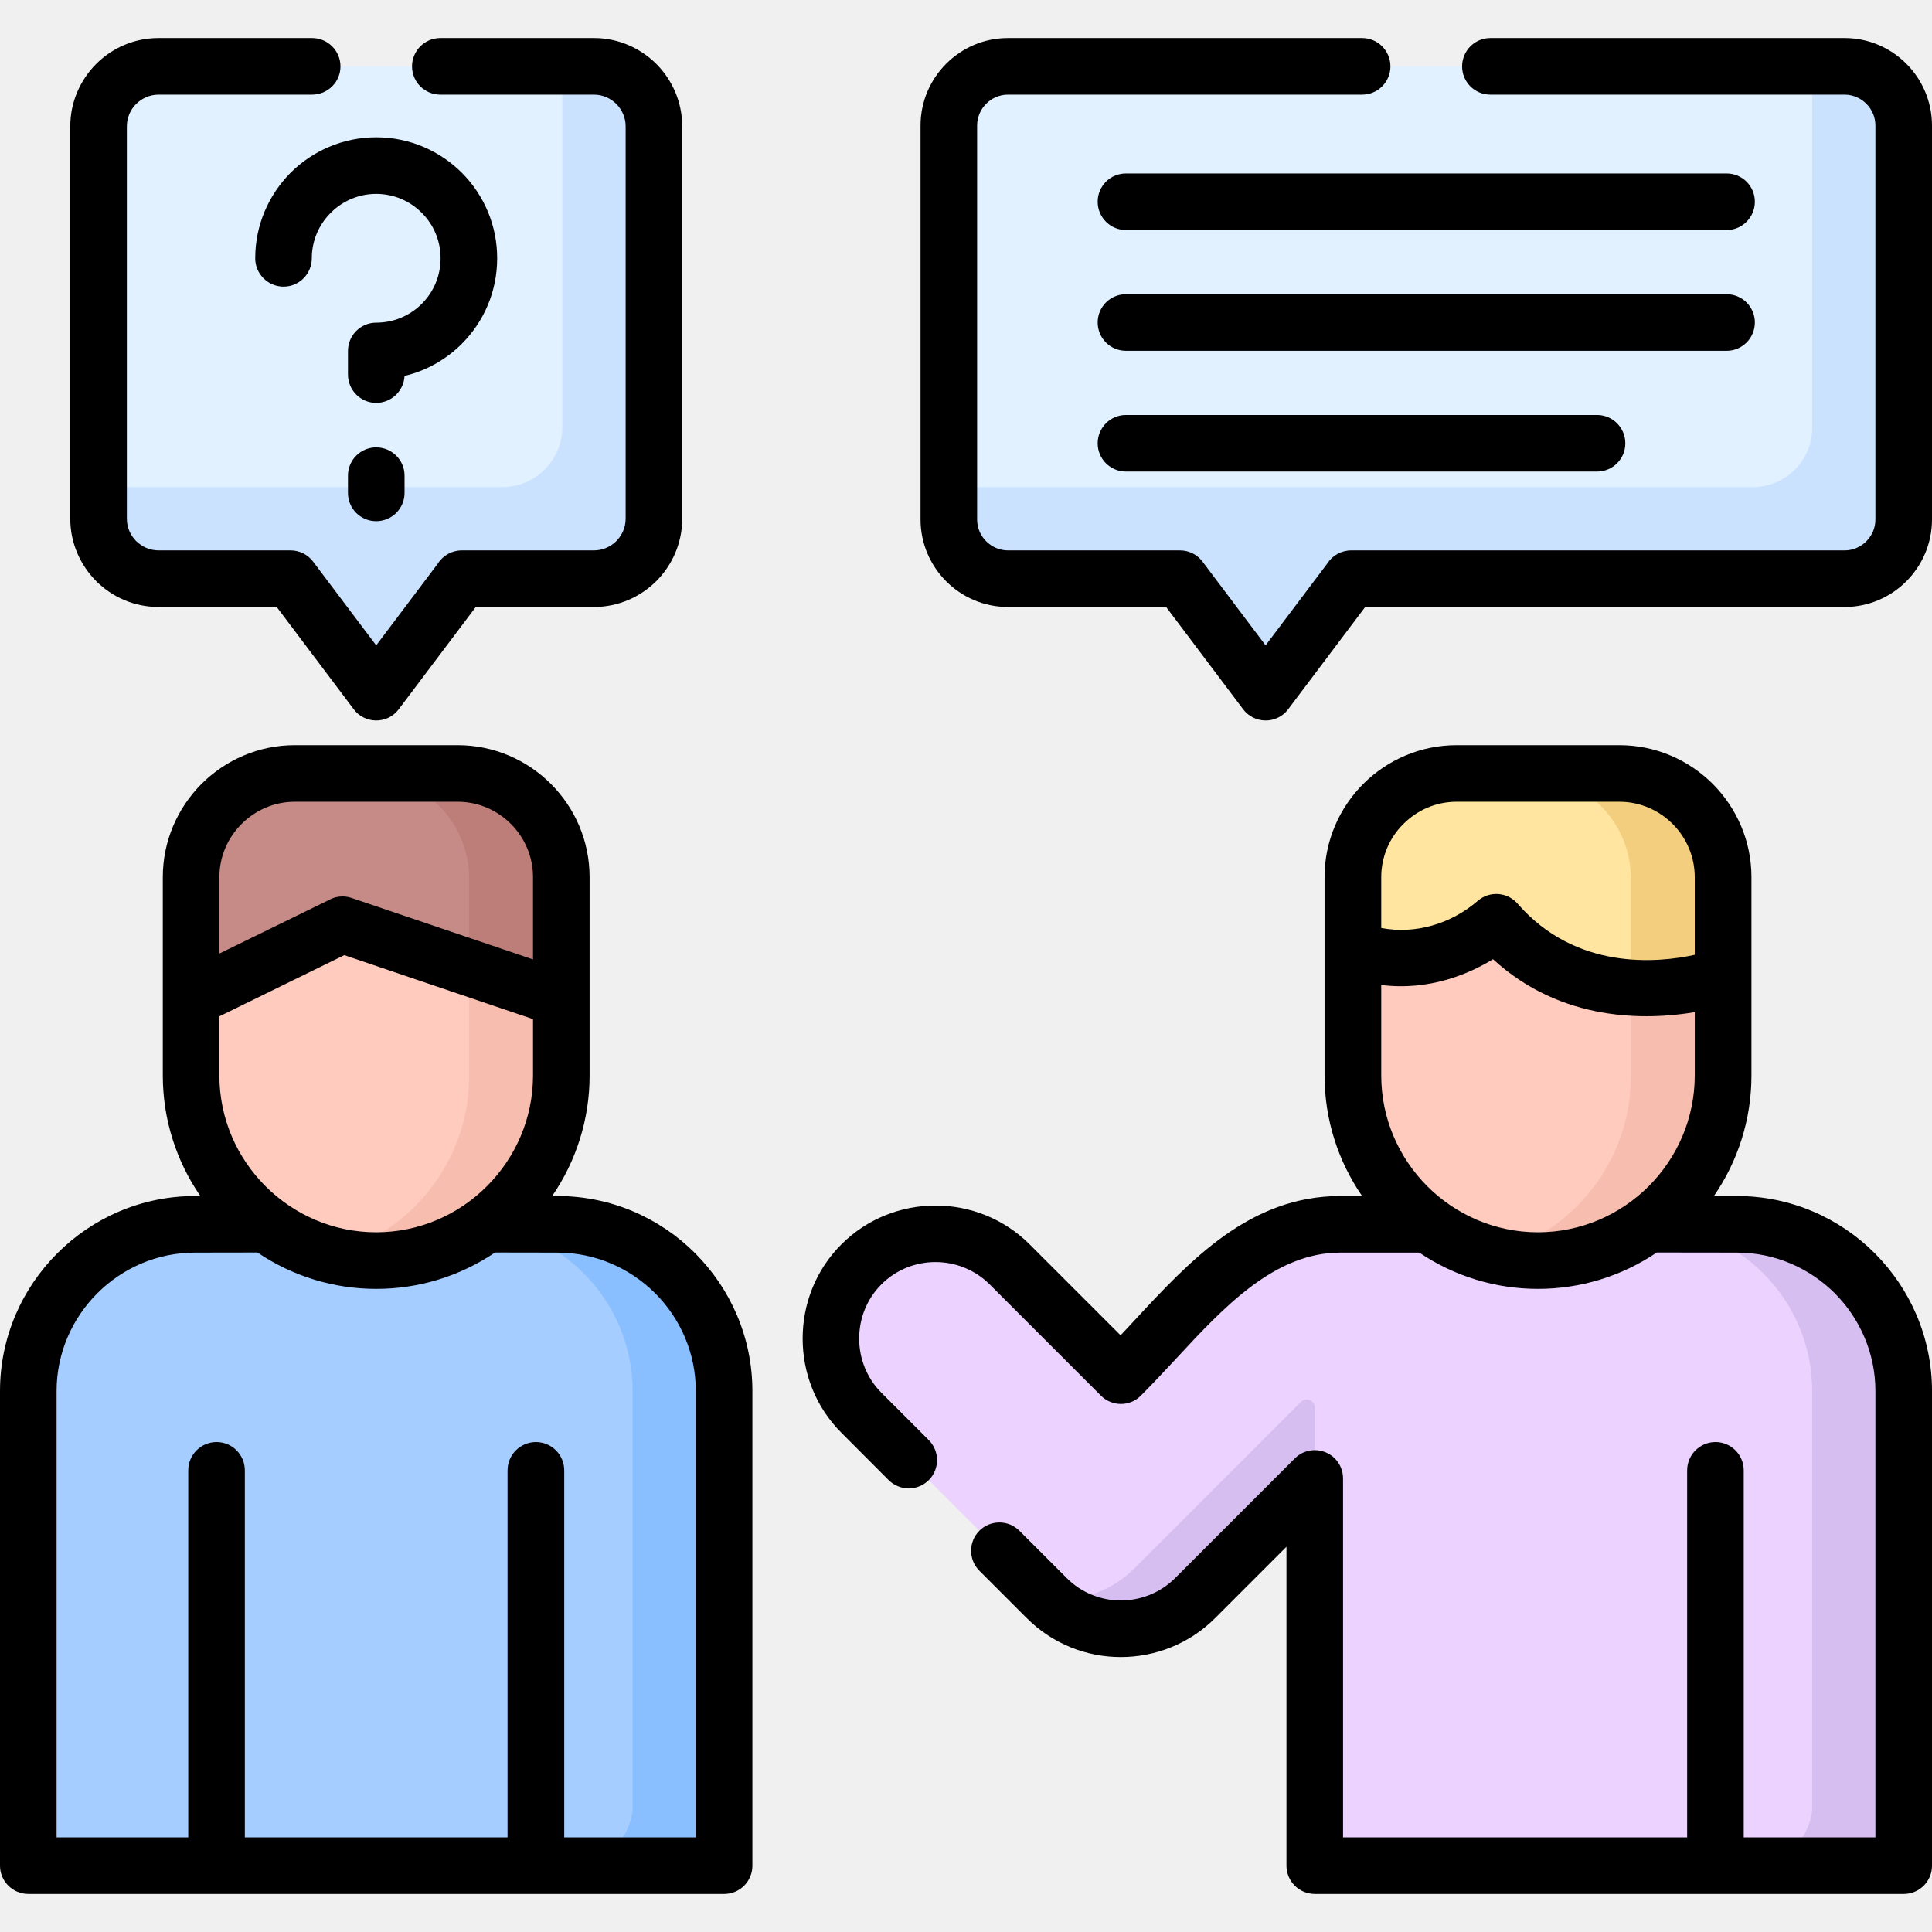
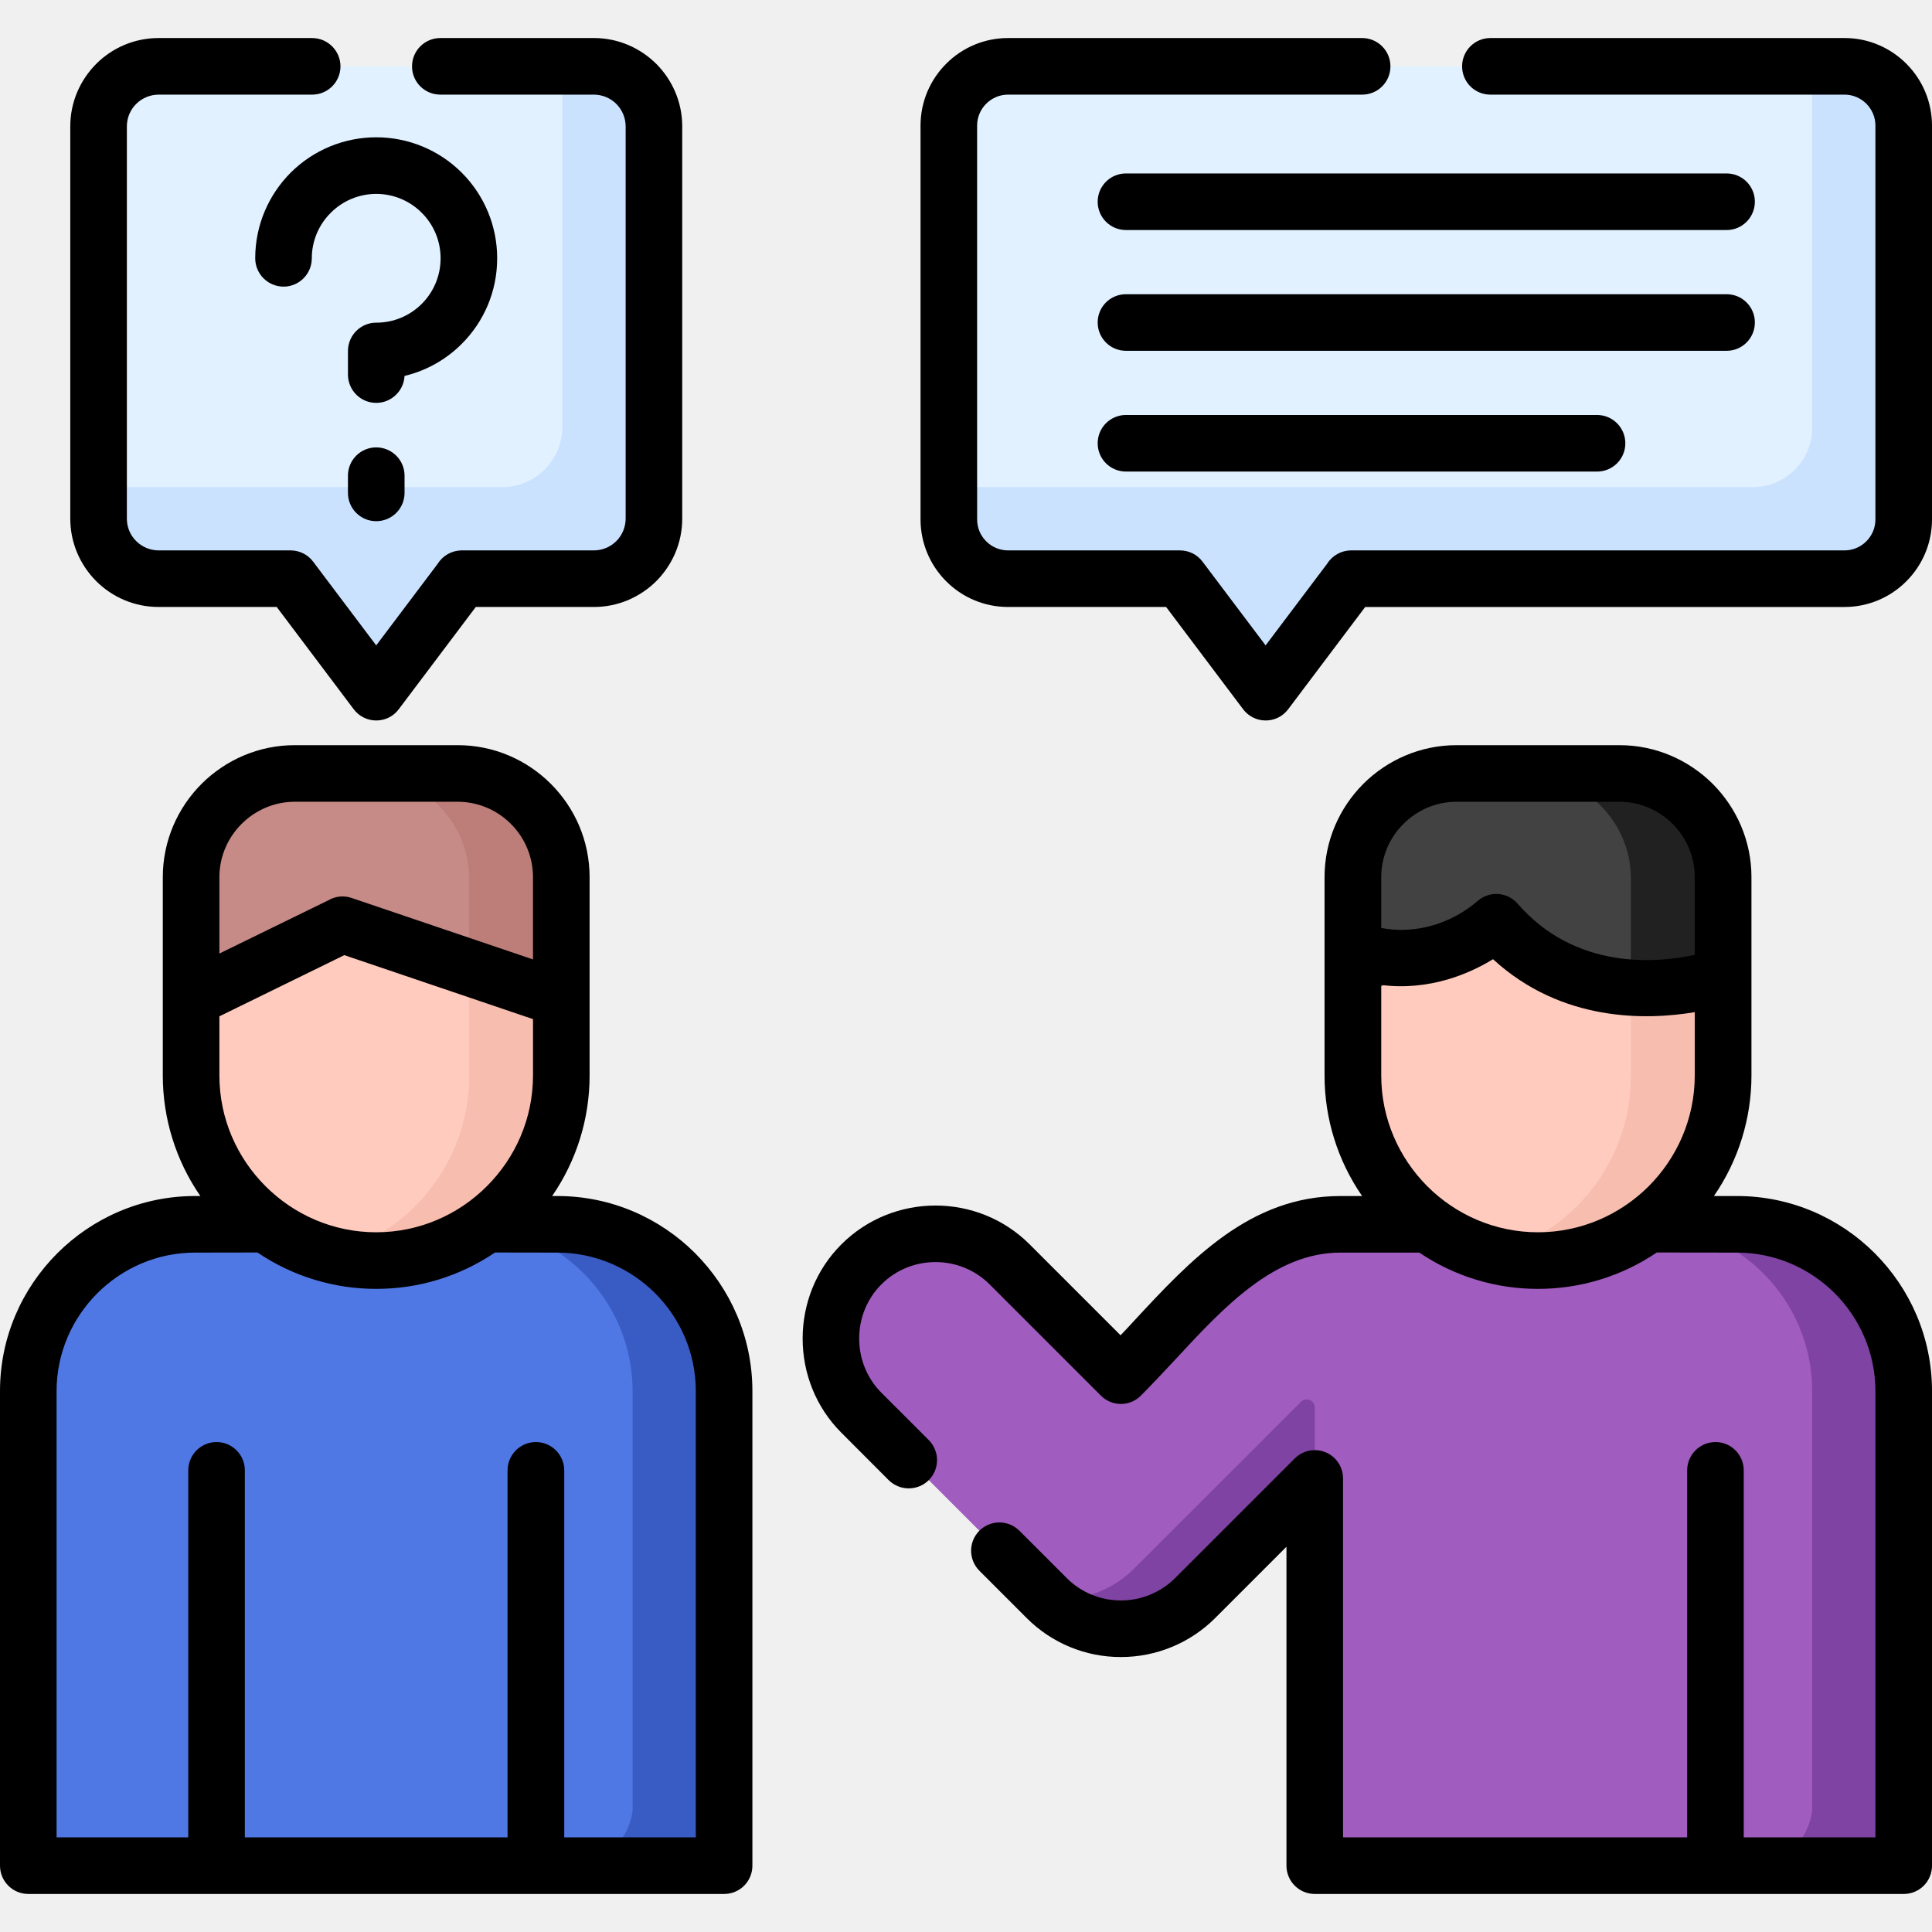
- <svg xmlns="http://www.w3.org/2000/svg" height="512" width="512">
-   <g clip-rule="evenodd" fill-rule="evenodd">
-     <path d="M460.324 324.442h-105.11c-23.84 0-39.544 20.835-55.39 37.304-1.7 1.672-3.515 1.927-5.584 0l-26.675-26.674c-10.8-10.8-28.488-10.8-39.288 0-10.829 10.829-10.829 28.517 0 39.316l49.125 49.125c10.97 10.97 28.658 10.659 39.316 0l31.721-31.719v88.072c.935 7.597 6.944 13.607 14.542 14.57h126.965c7.597-.963 13.606-6.973 14.57-14.57V368.635c.001-24.293-19.899-44.193-44.192-44.193z" fill="#ebd2ff" />
-     <path d="M191.908 479.866V368.635c0-24.293-19.899-44.192-44.193-44.192H51.677c-24.294 0-44.164 19.899-44.164 44.192v111.231c.935 7.597 6.944 13.607 14.541 14.57h155.284c7.597-.963 13.606-6.973 14.57-14.57z" fill="#a5cdff" />
-     <path d="M42.011 17.592h115.4c8.73 0 15.874 7.144 15.874 15.874v104.003c0 8.731-7.144 15.874-15.874 15.874h-35.036l-17.349 23.074c-3.657 4.847-6.917 4.932-10.63 0l-17.377-23.074H42.011c-8.76 0-15.903-7.143-15.903-15.874V33.466c-.001-8.731 7.143-15.874 15.903-15.874z" fill="#e1f1ff" />
-     <path d="M149.02 17.592h8.391c8.73 0 15.874 7.144 15.874 15.874v104.003c0 8.731-7.144 15.874-15.874 15.874h-35.036l-17.349 23.074c-3.657 4.847-6.917 4.932-10.63 0l-17.377-23.074H42.011c-8.76 0-15.903-7.143-15.903-15.874v-8.391h107.038c8.731 0 15.874-7.143 15.874-15.874z" fill="#cbe2ff" />
-     <path d="M267.112 17.592H488.84c8.617 0 15.676 7.059 15.676 15.676v104.4c0 8.618-7.059 15.676-15.676 15.676H358.077l-17.349 23.074c-3.288 4.337-6.888 4.96-10.63 0l-17.377-23.074h-45.609c-8.617 0-15.676-7.058-15.676-15.676v-104.4c0-8.618 7.059-15.676 15.676-15.676z" fill="#e1f1ff" />
-     <path d="M456.469 285.183c0 26.901-21.997 48.869-48.898 48.869-26.872 0-48.869-21.968-48.869-48.869v-52.384c0-15.052 12.302-27.354 27.354-27.354h43.059c15.052 0 27.354 12.302 27.354 27.354z" fill="#ffcbbe" />
-     <path d="M358.701 232.798v32.145l33.42-16.356c4.508-2.239 8.873-2.438 13.436-.879l50.911 17.235v-32.145c0-15.052-12.303-27.354-27.354-27.354h-43.059c-15.052 0-27.354 12.303-27.354 27.354z" fill="#ffe5a0" />
-     <path d="M148.594 285.183c0 26.873-21.996 48.869-48.897 48.869-26.873 0-48.87-21.968-48.87-48.869v-52.384c0-15.052 12.303-27.354 27.355-27.354h43.059c15.024 0 27.354 12.302 27.354 27.354v52.384z" fill="#ffcbbe" />
-     <path d="M50.826 232.798v19.049c13.776 5.102 25.285.793 31.919-2.948 5.13-2.948 5.98-3.515 11.083.963 23.471 20.551 54.766 9.127 54.766 9.127v-26.192c0-15.052-12.33-27.354-27.354-27.354H78.181c-15.052.001-27.355 12.304-27.355 27.355z" fill="#c68b87" />
-     <path d="M412.333 324.442a48.541 48.541 0 01-16.896 8.079c3.885 1.02 7.966 1.53 12.133 1.53a48.467 48.467 0 0029.027-9.609c12.048-8.929 19.871-23.216 19.871-39.26v-20.239l-24.265-8.221v28.46c.001 16.045-7.823 30.331-19.87 39.26z" fill="#f7beaf" />
-     <path d="M432.204 232.798v23.924l24.265 8.221v-32.145c0-15.052-12.303-27.354-27.354-27.354H404.85c15.023 0 27.354 12.303 27.354 27.354z" fill="#f2ce7e" />
-     <path d="M124.329 262.023v23.159c0 16.044-7.852 30.331-19.871 39.26a48.545 48.545 0 01-16.895 8.079c3.884 1.02 7.966 1.53 12.133 1.53 10.856 0 20.892-3.571 29.027-9.609 12.019-8.929 19.87-23.216 19.87-39.26V258.99c.001 0-10.714 3.912-24.264 3.033z" fill="#f7beaf" />
-     <path d="M96.946 205.444c15.052 0 27.383 12.302 27.383 27.354v29.225c13.55.879 24.265-3.033 24.265-3.033v-26.192c0-15.052-12.33-27.354-27.354-27.354z" fill="#bd7d79" />
-     <path d="M167.644 368.635v111.231c-.964 7.597-6.974 13.607-14.57 14.57h24.265c7.597-.963 13.606-6.973 14.57-14.57V368.635c0-24.293-19.899-44.192-44.193-44.192h-18.991c-.114.113-.256.198-.369.284 22.024 2.465 39.288 21.259 39.288 43.908z" fill="#8abfff" />
-     <path d="M480.252 368.635v111.231c-.964 7.597-6.974 13.607-14.57 14.57h24.265c7.597-.963 13.606-6.973 14.57-14.57V368.635c0-24.293-19.899-44.192-44.192-44.192h-23.727c24.066.311 43.654 20.069 43.654 44.192zM300.59 415.661c-6.321 6.35-14.882 8.958-23.046 7.994 10.97 10.828 28.573 10.459 39.175-.142l31.721-31.719V373.028c-.029-2.041-2.58-3.033-4.054-1.134z" fill="#d7bef0" />
-     <path d="M251.436 129.079v8.589c0 8.618 7.059 15.676 15.676 15.676h45.609l17.377 23.074c3.742 4.96 7.342 4.337 10.63 0l17.349-23.074h130.764c8.617 0 15.676-7.058 15.676-15.676v-104.4c0-8.617-7.059-15.676-15.676-15.676h-8.589v95.812c0 8.617-7.059 15.675-15.676 15.675z" fill="#cbe2ff" />
+ <svg xmlns="http://www.w3.org/2000/svg" width="231" height="231" fill="none">
+   <g clip-path="url(#clip0)">
+     <path fill-rule="evenodd" clip-rule="evenodd" d="M207.685 146.379h-47.422c-10.756 0-17.842 9.4-24.991 16.831-.767.754-1.586.869-2.519 0l-12.035-12.035c-4.873-4.873-12.853-4.873-17.726 0-4.886 4.886-4.886 12.866 0 17.738l22.164 22.164c4.949 4.95 12.93 4.809 17.738 0l14.312-14.311v39.736a7.574 7.574 0 006.561 6.574h57.283a7.6 7.6 0 006.573-6.574v-50.184c.001-10.961-8.977-19.939-19.938-19.939z" fill="#A05CBF" />
+     <path fill-rule="evenodd" clip-rule="evenodd" d="M86.584 216.502v-50.184c0-10.961-8.978-19.938-19.94-19.938H23.316c-10.96 0-19.925 8.977-19.925 19.938v50.184a7.574 7.574 0 006.56 6.574h70.06a7.6 7.6 0 006.573-6.574z" fill="#4F78E5" />
+     <path fill-rule="evenodd" clip-rule="evenodd" d="M18.954 7.937H71.02c3.94 0 7.162 3.223 7.162 7.162v46.923c0 3.94-3.223 7.162-7.162 7.162H55.212l-7.827 10.41c-1.65 2.187-3.121 2.226-4.796 0l-7.84-10.41H18.954c-3.952 0-7.175-3.223-7.175-7.162V15.1c0-3.94 3.223-7.162 7.175-7.162z" fill="#E1F1FF" />
+     <path fill-rule="evenodd" clip-rule="evenodd" d="M67.234 7.937h3.785c3.94 0 7.162 3.223 7.162 7.162v46.923c0 3.94-3.223 7.162-7.162 7.162H55.212l-7.827 10.41c-1.65 2.187-3.121 2.226-4.796 0l-7.84-10.41H18.954c-3.952 0-7.175-3.223-7.175-7.162v-3.786h48.293c3.939 0 7.162-3.222 7.162-7.161V7.937z" fill="#CBE2FF" />
+     <path fill-rule="evenodd" clip-rule="evenodd" d="M120.513 7.937h100.038c3.888 0 7.072 3.185 7.072 7.073v47.102c0 3.888-3.184 7.072-7.072 7.072h-58.997l-7.827 10.41c-1.484 1.958-3.108 2.239-4.796 0l-7.84-10.41h-20.578c-3.887 0-7.072-3.184-7.072-7.072V15.01c0-3.889 3.185-7.073 7.072-7.073z" fill="#E1F1FF" />
+     <path fill-rule="evenodd" clip-rule="evenodd" d="M205.946 128.667c0 12.137-9.924 22.048-22.061 22.048-12.124 0-22.049-9.911-22.049-22.048v-23.635c0-6.79 5.551-12.341 12.342-12.341h19.427c6.791 0 12.341 5.55 12.341 12.341v23.635z" fill="#FFCBBE" />
+     <path fill-rule="evenodd" clip-rule="evenodd" d="M161.836 105.032v14.503l15.078-7.38c2.034-1.01 4.003-1.1 6.062-.396l22.97 7.776v-14.503c0-6.791-5.551-12.341-12.342-12.341h-19.427c-6.791 0-12.341 5.55-12.341 12.341z" fill="#424242" />
+     <path fill-rule="evenodd" clip-rule="evenodd" d="M67.041 128.667c0 12.124-9.924 22.048-22.06 22.048-12.125 0-22.05-9.911-22.05-22.048v-23.635c0-6.79 5.552-12.341 12.342-12.341H54.7c6.779 0 12.342 5.55 12.342 12.341v23.635z" fill="#FFCBBE" />
+     <path fill-rule="evenodd" clip-rule="evenodd" d="M22.931 105.032v8.594c6.216 2.302 11.408.358 14.401-1.33 2.315-1.33 2.698-1.586 5 .435 10.59 9.272 24.71 4.118 24.71 4.118v-11.818c0-6.79-5.564-12.34-12.342-12.34H35.273c-6.791 0-12.342 5.55-12.342 12.341z" fill="#C68B87" />
+     <path fill-rule="evenodd" clip-rule="evenodd" d="M186.033 146.379a21.894 21.894 0 01-7.623 3.645c1.753.46 3.594.69 5.474.69 4.898 0 9.439-1.611 13.096-4.335 5.436-4.028 8.966-10.474 8.966-17.713v-9.131l-10.948-3.709v12.84c0 7.239-3.53 13.685-8.965 17.713z" fill="#F7BEAF" />
+     <path fill-rule="evenodd" clip-rule="evenodd" d="M194.998 105.032v10.794l10.948 3.709v-14.503c0-6.791-5.551-12.341-12.341-12.341h-10.948c6.778 0 12.341 5.55 12.341 12.341z" fill="#212121" />
+     <path fill-rule="evenodd" clip-rule="evenodd" d="M56.094 118.217v10.449c0 7.239-3.543 13.685-8.965 17.713a21.898 21.898 0 01-7.623 3.645c1.752.46 3.594.69 5.474.69 4.898 0 9.426-1.611 13.096-4.335 5.423-4.028 8.965-10.474 8.965-17.713v-11.817s-4.834 1.765-10.947 1.368z" fill="#F7BEAF" />
+     <path fill-rule="evenodd" clip-rule="evenodd" d="M43.74 92.69c6.79 0 12.354 5.55 12.354 12.342v13.185c6.113.397 10.947-1.368 10.947-1.368v-11.817c0-6.791-5.563-12.341-12.34-12.341H43.738z" fill="#BD7D79" />
+     <path fill-rule="evenodd" clip-rule="evenodd" d="M75.636 166.318v50.184a7.6 7.6 0 01-6.573 6.574H80.01a7.6 7.6 0 006.574-6.574v-50.184c0-10.961-8.978-19.938-19.939-19.938h-8.568c-.051.05-.115.089-.166.128 9.936 1.112 17.725 9.591 17.725 19.81z" fill="#395BC4" />
+     <path fill-rule="evenodd" clip-rule="evenodd" d="M216.676 166.318v50.184a7.6 7.6 0 01-6.573 6.574h10.947a7.6 7.6 0 006.574-6.574v-50.184c0-10.961-8.978-19.938-19.938-19.938h-10.705c10.858.14 19.695 9.054 19.695 19.938zM135.618 187.535c-2.852 2.865-6.715 4.041-10.398 3.606 4.949 4.886 12.891 4.719 17.675-.064l14.311-14.311V168.3c-.013-.921-1.164-1.369-1.829-.512l-19.759 19.747z" fill="#7F43A4" />
+     <path fill-rule="evenodd" clip-rule="evenodd" d="M113.441 58.237v3.875c0 3.888 3.185 7.072 7.072 7.072h20.578l7.84 10.41c1.688 2.239 3.312 1.958 4.796 0l7.827-10.41h58.997c3.888 0 7.073-3.184 7.073-7.072V15.01c0-3.888-3.185-7.073-7.073-7.073h-3.875v43.228c0 3.887-3.185 7.072-7.072 7.072h-96.163z" fill="#CBE2FF" />
+     <path d="M169.701 149.768h-9.438c-7.879 0-13.94 6.523-19.696 12.738-1.458 1.56-2.89 3.095-4.156 4.361a3.366 3.366 0 01-4.783 0l-13.302-13.301c-3.568-3.555-9.387-3.555-12.942 0-3.543 3.543-3.543 9.413 0 12.956l5.666 5.665a3.39 3.39 0 010 4.784 3.406 3.406 0 01-4.797 0l-5.652-5.666c-6.177-6.164-6.177-16.357 0-22.522 6.19-6.19 16.319-6.19 22.509 0l10.871 10.871c.563-.588 1.1-1.164 1.637-1.752 6.74-7.264 13.838-14.899 24.645-14.899h2.597a25.35 25.35 0 01-4.49-14.413v-23.711c0-4.349 1.778-8.288 4.63-11.153 2.865-2.851 6.804-4.63 11.153-4.63h19.478c4.348 0 8.287 1.778 11.152 4.63 2.852 2.865 4.63 6.804 4.63 11.153v23.711a25.365 25.365 0 01-4.489 14.413h2.763c6.42 0 12.252 2.622 16.472 6.842 4.22 4.233 6.842 10.053 6.842 16.473v56.758a3.373 3.373 0 01-3.376 3.376h-70.419a3.384 3.384 0 01-3.39-3.376v-38.137l-8.53 8.53a15.928 15.928 0 01-11.28 4.655 15.835 15.835 0 01-11.242-4.655l-5.666-5.666a3.389 3.389 0 010-4.783 3.39 3.39 0 014.784 0l5.666 5.665a9.099 9.099 0 006.458 2.673 9.188 9.188 0 006.497-2.673l14.311-14.31a3.388 3.388 0 014.784 0c.651.665.984 1.522.984 2.391v42.92h41.143v-43.879a3.395 3.395 0 013.389-3.389 3.383 3.383 0 013.377 3.389v43.879h15.744v-53.369c0-4.54-1.868-8.684-4.86-11.689-3.006-2.993-7.137-4.86-11.689-4.86l-9.592-.013a25.273 25.273 0 01-14.209 4.349 25.27 25.27 0 01-14.184-4.336zM63.729 121.85l-22.56-7.648-14.938 7.315v7.073c0 5.154 2.11 9.834 5.512 13.236 3.402 3.402 8.083 5.512 13.238 5.512 5.153 0 9.847-2.11 13.236-5.512 3.402-3.402 5.512-8.082 5.512-13.236v-6.74zm-37.498-7.84l13.033-6.369a3.347 3.347 0 012.762-.282l21.703 7.354v-9.835a8.98 8.98 0 00-2.647-6.369 8.982 8.982 0 00-6.356-2.647H35.235c-2.469 0-4.72 1.023-6.357 2.66a8.98 8.98 0 00-2.647 6.356v9.132zm176.402 7.008c-5.729.959-15.884 1.228-24.12-6.33-2.775 1.701-7.546 3.811-13.365 3.082v10.82c0 5.154 2.11 9.834 5.499 13.236 3.402 3.402 8.096 5.512 13.237 5.512 5.154 0 9.848-2.11 13.25-5.512 3.389-3.402 5.499-8.082 5.499-13.236v-7.572zm-37.485-10.064c4.131.792 8.39-.525 11.549-3.249a3.378 3.378 0 014.758.346c6.995 8.044 16.805 7.072 21.178 6.113v-9.285a8.982 8.982 0 00-2.647-6.37 8.98 8.98 0 00-6.356-2.647h-19.478a8.942 8.942 0 00-6.357 2.66 8.93 8.93 0 00-2.647 6.357v6.075zM70.495 128.59a25.35 25.35 0 01-4.477 14.413h.627c6.42 0 12.252 2.622 16.473 6.842 4.22 4.233 6.842 10.053 6.842 16.473v56.758a3.373 3.373 0 01-3.376 3.376H3.39A3.384 3.384 0 010 223.076v-56.758c0-6.42 2.623-12.24 6.856-16.473 4.22-4.22 10.052-6.842 16.46-6.842h.639a25.36 25.36 0 01-4.49-14.413v-23.711c0-4.349 1.778-8.288 4.63-11.153 2.865-2.851 6.804-4.63 11.14-4.63h19.49c4.35 0 8.288 1.778 11.14 4.63 2.865 2.865 4.63 6.804 4.63 11.153v23.711zm-11.306 21.166a25.27 25.27 0 01-14.209 4.348 25.26 25.26 0 01-14.196-4.348l-7.47.012c-4.54 0-8.683 1.868-11.676 4.86-3.005 3.006-4.873 7.15-4.873 11.69v53.369H22.51v-43.88a3.387 3.387 0 013.389-3.389 3.384 3.384 0 013.376 3.389v43.88h31.41v-43.88a3.395 3.395 0 013.39-3.389 3.395 3.395 0 013.389 3.389v43.88h15.73v-53.369c0-4.54-1.853-8.684-4.86-11.69-3.005-2.992-7.136-4.86-11.689-4.86l-7.455-.012zM134.62 27.504a3.384 3.384 0 01-3.376-3.389 3.373 3.373 0 013.376-3.376h71.825a3.373 3.373 0 013.376 3.376c0 1.867-1.51 3.39-3.376 3.39H134.62zm0 28.878a3.373 3.373 0 01-3.376-3.376 3.384 3.384 0 013.376-3.39h56.337a3.384 3.384 0 013.376 3.39 3.373 3.373 0 01-3.376 3.377H134.62zm0-14.439a3.376 3.376 0 01-3.376-3.389 3.373 3.373 0 013.376-3.376h71.825a3.373 3.373 0 013.376 3.376c0 1.88-1.51 3.39-3.376 3.39H134.62zM37.281 30.881c0 1.867-1.51 3.39-3.376 3.39a3.395 3.395 0 01-3.39-3.39c0-3.99 1.625-7.61 4.234-10.231a14.475 14.475 0 0110.231-4.234 14.454 14.454 0 0114.465 14.465c0 4.003-1.611 7.61-4.233 10.231a14.398 14.398 0 01-6.842 3.837 3.398 3.398 0 01-3.39 3.223 3.384 3.384 0 01-3.376-3.39V41.97c0-1.867 1.51-3.39 3.377-3.39a7.662 7.662 0 005.447-2.25 7.662 7.662 0 002.251-5.448 7.63 7.63 0 00-2.25-5.436 7.673 7.673 0 00-10.884 0 7.643 7.643 0 00-2.264 5.436zm4.323 25.987a3.373 3.373 0 013.376-3.376c1.867 0 3.39 1.509 3.39 3.376v2.072a3.384 3.384 0 01-3.39 3.376 3.373 3.373 0 01-3.376-3.376v-2.072zm136.589-45.554a3.373 3.373 0 01-3.376-3.377 3.384 3.384 0 013.376-3.39h42.358c2.878 0 5.487 1.177 7.38 3.07A10.441 10.441 0 01231 15.01v47.102c0 2.878-1.176 5.5-3.069 7.392a10.415 10.415 0 01-7.38 3.07h-57.322L154.021 84.8c-1.368 1.829-4.118 1.777-5.436-.064l-9.157-12.163h-18.915a10.41 10.41 0 01-7.379-3.07 10.44 10.44 0 01-3.07-7.392V15.01c0-2.877 1.176-5.5 3.07-7.392a10.411 10.411 0 017.379-3.07h42.358a3.383 3.383 0 013.376 3.39 3.373 3.373 0 01-3.376 3.377h-42.358c-1.01 0-1.931.421-2.597 1.086a3.676 3.676 0 00-1.086 2.61v47.102c0 1.01.409 1.931 1.086 2.61a3.68 3.68 0 002.597 1.086h20.577c1.024 0 2.047.474 2.699 1.356l7.533 10 7.354-9.757a3.389 3.389 0 012.877-1.599h58.997a3.678 3.678 0 002.597-1.087 3.673 3.673 0 001.087-2.61V15.01c0-1.01-.409-1.931-1.087-2.61a3.677 3.677 0 00-2.597-1.086h-42.357zm-125.54 0c-1.88 0-3.389-1.51-3.389-3.377 0-1.867 1.51-3.39 3.39-3.39h18.365c2.903 0 5.538 1.19 7.456 3.096 1.906 1.918 3.095 4.553 3.095 7.455v46.924c0 2.903-1.19 5.537-3.095 7.456-1.918 1.906-4.553 3.095-7.456 3.095H56.887l-9.209 12.226c-1.368 1.83-4.117 1.778-5.435-.064l-9.157-12.163H18.954c-2.916 0-5.55-1.189-7.456-3.095-1.906-1.918-3.095-4.553-3.095-7.456V15.1c0-2.903 1.19-5.537 3.095-7.456a10.516 10.516 0 017.456-3.095H37.32a3.395 3.395 0 013.389 3.39 3.384 3.384 0 01-3.39 3.376H18.955a3.823 3.823 0 00-2.673 1.113 3.77 3.77 0 00-1.113 2.672v46.924a3.77 3.77 0 001.113 2.672 3.825 3.825 0 002.673 1.113H34.75c1.023 0 2.046.473 2.698 1.355l7.533 10.001 7.354-9.758a3.39 3.39 0 012.878-1.598h15.807a3.828 3.828 0 002.673-1.113 3.826 3.826 0 001.113-2.672V15.099a3.825 3.825 0 00-1.113-2.673 3.825 3.825 0 00-2.673-1.112H52.654z" fill="#000" />
  </g>
-   <path d="M376.134 331.954h-20.92c-17.462 0-30.897 14.457-43.654 28.233-3.232 3.458-6.406 6.86-9.212 9.666-2.92 2.948-7.654 2.948-10.602 0l-29.482-29.481c-7.908-7.88-20.806-7.88-28.686 0-7.852 7.852-7.852 20.863 0 28.715l12.558 12.558c2.92 2.92 2.92 7.682 0 10.602a7.546 7.546 0 01-10.631 0l-12.528-12.558c-13.691-13.663-13.691-36.255 0-49.918 13.72-13.72 36.17-13.72 49.89 0l24.095 24.095a226.137 226.137 0 003.629-3.884c14.939-16.101 30.671-33.023 54.624-33.023h5.755c-6.266-9.099-9.95-20.126-9.95-31.946v-52.555c0-9.638 3.94-18.368 10.262-24.718 6.35-6.321 15.08-10.262 24.719-10.262h43.172c9.638 0 18.369 3.94 24.719 10.262 6.321 6.35 10.261 15.08 10.261 24.718v52.555c0 11.82-3.685 22.847-9.949 31.946h6.123c14.23 0 27.156 5.811 36.511 15.166 9.353 9.382 15.165 22.28 15.165 36.51v125.801a7.476 7.476 0 01-7.483 7.484H348.439c-4.139 0-7.513-3.345-7.513-7.484v-84.529l-18.906 18.907c-6.832 6.832-15.903 10.318-25.003 10.318-8.985 0-18-3.402-24.917-10.318l-12.557-12.557c-2.92-2.92-2.92-7.654 0-10.602 2.919-2.92 7.682-2.92 10.602 0l12.558 12.557a20.172 20.172 0 0014.314 5.924c5.244 0 10.488-2.012 14.4-5.924l31.721-31.719c2.919-2.92 7.653-2.92 10.602 0a7.54 7.54 0 012.183 5.301v95.13h91.191v-97.257c0-4.138 3.373-7.512 7.512-7.512s7.483 3.373 7.483 7.512v97.257h34.896v-118.29c0-10.063-4.139-19.248-10.771-25.909-6.662-6.633-15.818-10.772-25.909-10.772l-21.26-.028a56.015 56.015 0 01-31.494 9.638 56.012 56.012 0 01-31.437-9.609zm-234.882-61.88l-50.003-16.951-33.109 16.214v15.676c0 11.423 4.677 21.798 12.217 29.338 7.541 7.54 17.916 12.217 29.34 12.217 11.423 0 21.827-4.677 29.339-12.217 7.54-7.54 12.217-17.915 12.217-29.338v-14.939zM58.14 252.698l28.886-14.117a7.413 7.413 0 016.122-.624l48.104 16.299v-21.799c0-5.499-2.239-10.488-5.867-14.116-3.601-3.6-8.589-5.868-14.088-5.868H78.096c-5.471 0-10.46 2.268-14.089 5.896-3.6 3.6-5.867 8.589-5.867 14.088zm390.987 15.533c-12.699 2.126-35.207 2.721-53.462-14.031-6.151 3.77-16.725 8.447-29.622 6.831v23.982c0 11.423 4.677 21.798 12.188 29.338 7.54 7.54 17.944 12.217 29.339 12.217 11.424 0 21.827-4.677 29.368-12.217 7.512-7.54 12.189-17.915 12.189-29.338zm-83.084-22.308c9.155 1.757 18.595-1.162 25.597-7.2 3.118-2.693 7.853-2.353 10.545.766 15.506 17.83 37.248 15.675 46.942 13.549v-20.58c0-5.499-2.239-10.488-5.867-14.116-3.601-3.6-8.59-5.868-14.089-5.868h-43.172c-5.5 0-10.488 2.268-14.089 5.896a19.79 19.79 0 00-5.867 14.088zm-209.795 39.09a56.19 56.19 0 01-9.922 31.946h1.389c14.23 0 27.157 5.811 36.511 15.166 9.354 9.382 15.166 22.28 15.166 36.51v125.801a7.476 7.476 0 01-7.483 7.484H7.514c-4.139 0-7.513-3.345-7.513-7.484V368.635c0-14.23 5.812-27.128 15.194-36.51 9.354-9.355 22.28-15.166 36.482-15.166h1.417c-6.265-9.099-9.949-20.126-9.949-31.946v-52.555c0-9.638 3.939-18.368 10.261-24.718 6.35-6.321 15.081-10.262 24.69-10.262h43.201c9.638 0 18.368 3.94 24.689 10.262 6.35 6.35 10.262 15.08 10.262 24.718zm-25.059 46.913a56.011 56.011 0 01-31.493 9.638 55.992 55.992 0 01-31.466-9.638l-16.554.028c-10.063 0-19.248 4.139-25.881 10.772-6.661 6.661-10.8 15.846-10.8 25.909v118.29h34.894v-97.257a7.507 7.507 0 017.512-7.512c4.139 0 7.483 3.373 7.483 7.512v97.257h69.62v-97.257c0-4.138 3.373-7.512 7.512-7.512s7.512 3.373 7.512 7.512v97.257h34.867v-118.29c0-10.063-4.11-19.248-10.773-25.909-6.661-6.633-15.817-10.772-25.909-10.772zm167.19-270.964c-4.139 0-7.483-3.373-7.483-7.512s3.345-7.483 7.483-7.483h159.195c4.139 0 7.483 3.345 7.483 7.483s-3.345 7.512-7.483 7.512zm0 64.007a7.476 7.476 0 01-7.483-7.484c0-4.138 3.345-7.512 7.483-7.512h124.867c4.139 0 7.483 3.374 7.483 7.512a7.476 7.476 0 01-7.483 7.484zm0-32.004c-4.139 0-7.483-3.345-7.483-7.512a7.476 7.476 0 017.483-7.483h159.195a7.476 7.476 0 017.483 7.483c0 4.167-3.345 7.512-7.483 7.512zM82.632 68.446c0 4.138-3.346 7.512-7.484 7.512-4.139 0-7.512-3.374-7.512-7.512 0-8.844 3.6-16.866 9.383-22.677 5.812-5.783 13.833-9.383 22.678-9.383 8.872 0 16.866 3.6 22.678 9.383a31.963 31.963 0 019.382 22.677c0 8.872-3.571 16.866-9.382 22.677-4.111 4.11-9.327 7.115-15.166 8.504-.198 3.968-3.487 7.143-7.512 7.143-4.139 0-7.483-3.373-7.483-7.512v-6.236c0-4.139 3.345-7.512 7.483-7.512 4.733 0 8.985-1.899 12.075-4.989s4.989-7.342 4.989-12.076c0-4.706-1.899-8.986-4.989-12.047-3.09-3.09-7.342-5.017-12.075-5.017a16.945 16.945 0 00-12.048 5.017 16.941 16.941 0 00-5.017 12.048zm9.581 57.6a7.476 7.476 0 017.483-7.484c4.139 0 7.512 3.345 7.512 7.484v4.592c0 4.139-3.373 7.483-7.512 7.483s-7.483-3.345-7.483-7.483zm302.743-100.97a7.476 7.476 0 01-7.483-7.484c0-4.138 3.345-7.512 7.483-7.512h93.885c6.378 0 12.161 2.608 16.357 6.803S512 26.89 512 33.268v104.4c0 6.378-2.607 12.189-6.803 16.384-4.195 4.195-9.979 6.803-16.357 6.803H361.79l-20.41 27.099c-3.033 4.054-9.128 3.94-12.048-.142l-20.296-26.958h-41.925c-6.378 0-12.161-2.608-16.356-6.803s-6.803-10.006-6.803-16.384v-104.4c0-6.378 2.607-12.189 6.803-16.384 4.195-4.195 9.979-6.803 16.356-6.803h93.885c4.139 0 7.483 3.374 7.483 7.512a7.476 7.476 0 01-7.483 7.484h-93.885c-2.239 0-4.28.935-5.755 2.409a8.144 8.144 0 00-2.409 5.783v104.4c0 2.24.907 4.281 2.409 5.783 1.475 1.474 3.516 2.41 5.755 2.41h45.609a7.45 7.45 0 015.981 3.004l16.696 22.167 16.3-21.628a7.514 7.514 0 016.378-3.543h130.764c2.239 0 4.28-.936 5.755-2.41a8.144 8.144 0 002.409-5.783v-104.4c0-2.239-.907-4.28-2.409-5.783-1.475-1.474-3.516-2.409-5.755-2.409zm-278.252 0c-4.167 0-7.512-3.345-7.512-7.484a7.507 7.507 0 017.512-7.512h40.706c6.434 0 12.274 2.637 16.526 6.86 4.224 4.252 6.859 10.091 6.859 16.525v104.003c0 6.435-2.636 12.274-6.859 16.526-4.252 4.224-10.092 6.86-16.526 6.86h-31.323l-20.41 27.099c-3.033 4.054-9.127 3.94-12.047-.142l-20.297-26.958H42.011c-6.464 0-12.303-2.636-16.526-6.86-4.224-4.252-6.86-10.091-6.86-16.526V33.466c0-6.435 2.637-12.273 6.86-16.525 4.224-4.224 10.063-6.86 16.526-6.86h40.706c4.139 0 7.512 3.374 7.512 7.512 0 4.139-3.373 7.484-7.512 7.484H42.011c-2.297 0-4.395.963-5.925 2.466a8.356 8.356 0 00-2.467 5.924V137.47c0 2.296.936 4.394 2.467 5.924 1.53 1.502 3.628 2.466 5.925 2.466h35.008A7.452 7.452 0 0183 148.864l16.696 22.167 16.299-21.628a7.515 7.515 0 016.379-3.543h35.036c2.296 0 4.393-.964 5.925-2.466 1.502-1.531 2.466-3.628 2.466-5.924V33.466c0-2.296-.964-4.394-2.466-5.924-1.531-1.503-3.629-2.466-5.925-2.466z" />
+   <defs>
+     <clipPath id="clip0">
+       <path fill="#fff" d="M0 0h231v231H0z" />
+     </clipPath>
+   </defs>
</svg>
